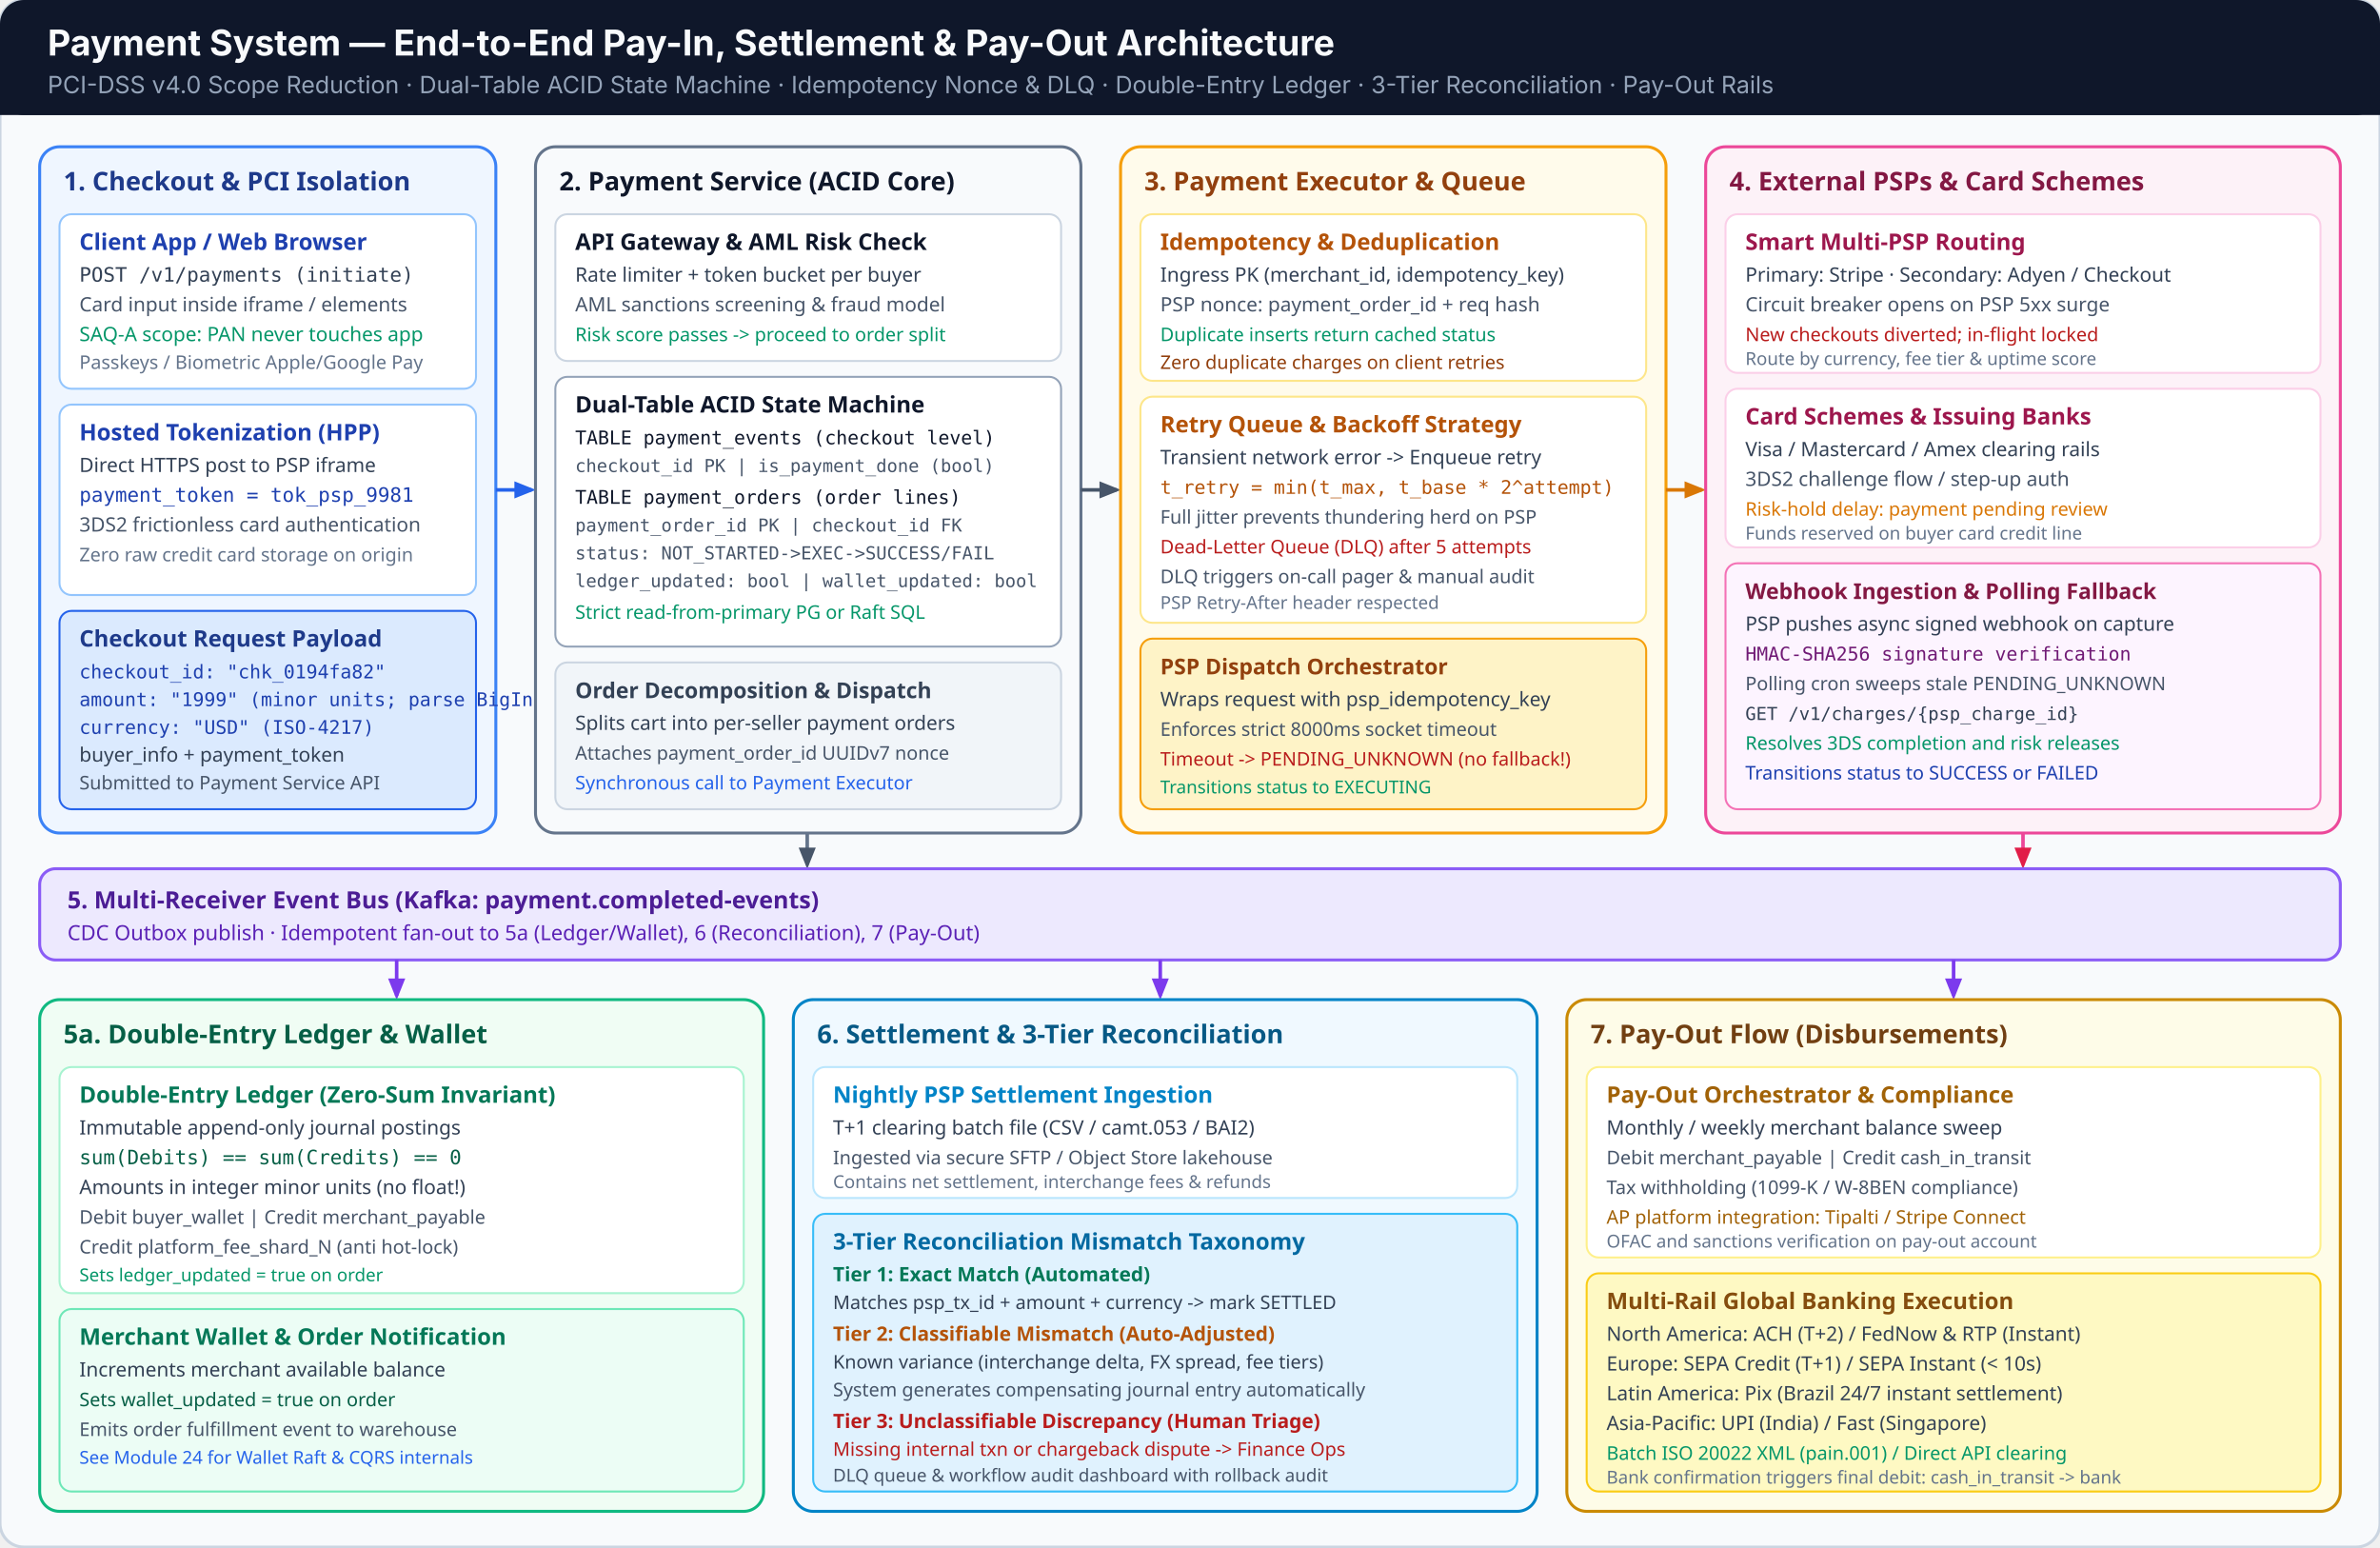
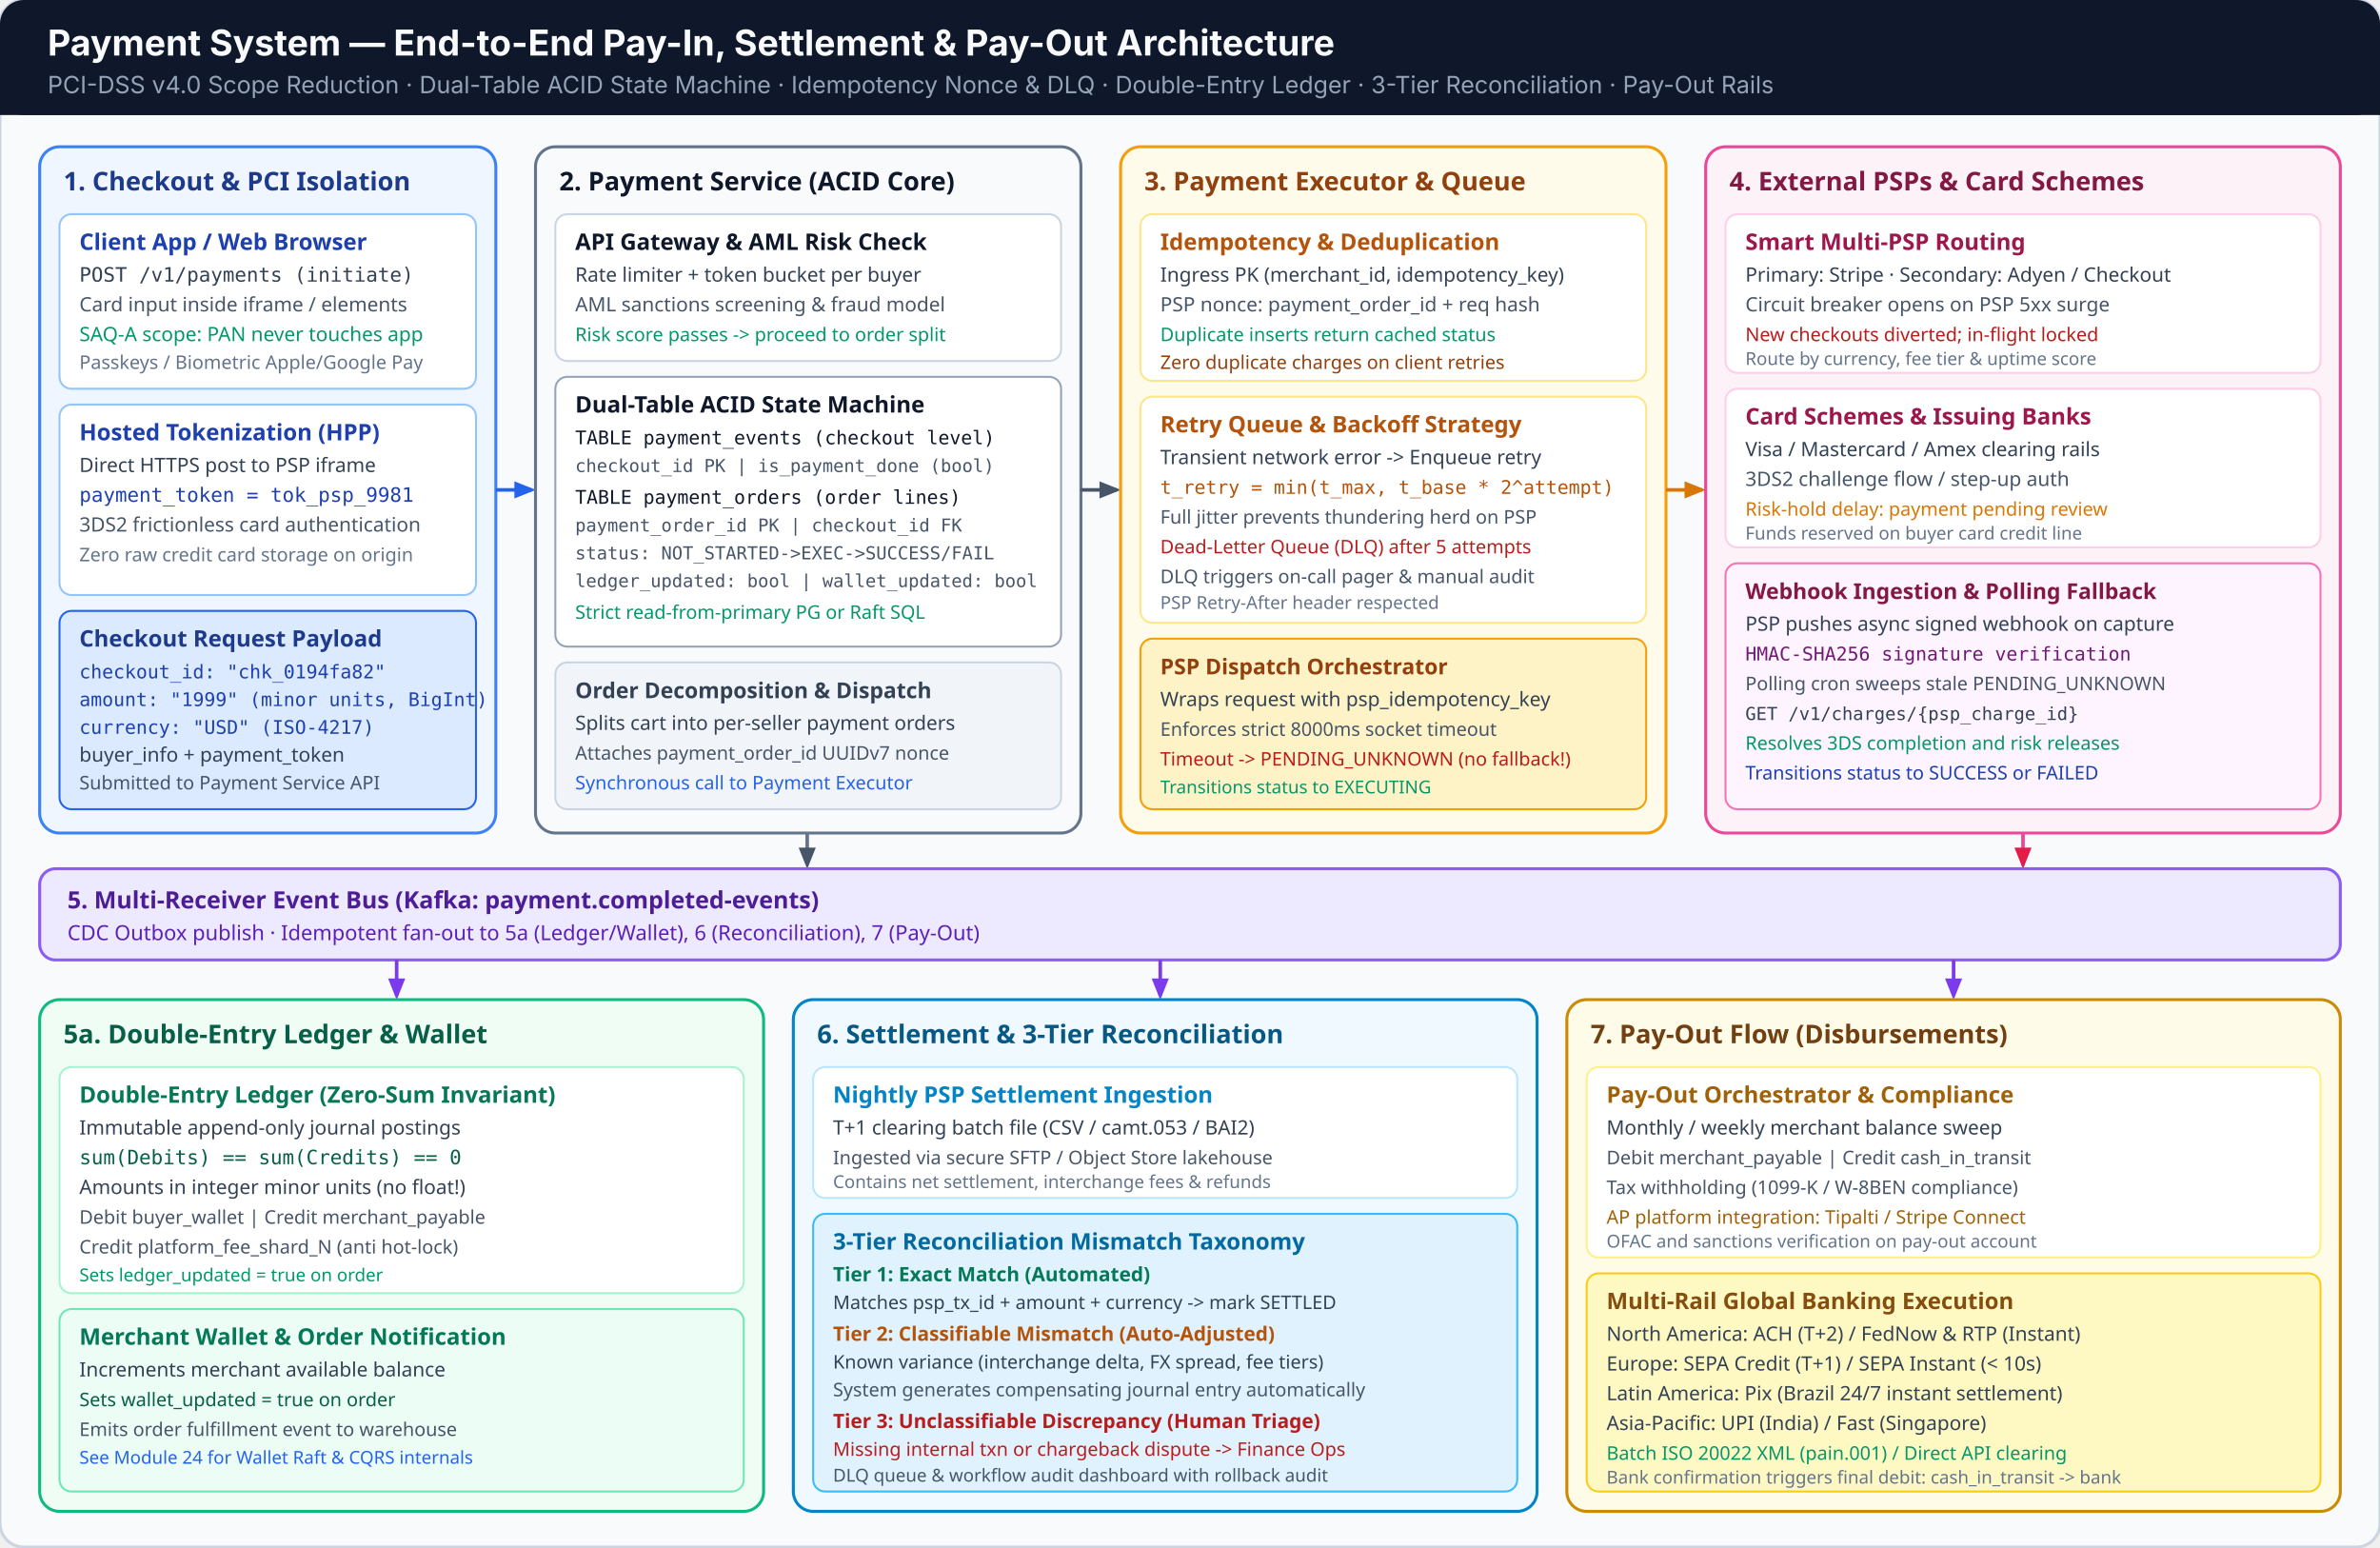
<svg xmlns="http://www.w3.org/2000/svg" viewBox="0 0 1200 780" width="1200" height="780" role="img" aria-labelledby="title desc">
  <defs>
    <marker id="arr" viewBox="0 0 10 10" refX="8" refY="5" markerWidth="6" markerHeight="6" orient="auto-start-reverse">
      <path d="M 0 1 L 10 5 L 0 9 z" fill="#475569" />
    </marker>
    <marker id="arr-blue" viewBox="0 0 10 10" refX="8" refY="5" markerWidth="6" markerHeight="6" orient="auto-start-reverse">
      <path d="M 0 1 L 10 5 L 0 9 z" fill="#2563eb" />
    </marker>
    <marker id="arr-green" viewBox="0 0 10 10" refX="8" refY="5" markerWidth="6" markerHeight="6" orient="auto-start-reverse">
      <path d="M 0 1 L 10 5 L 0 9 z" fill="#059669" />
    </marker>
    <marker id="arr-amber" viewBox="0 0 10 10" refX="8" refY="5" markerWidth="6" markerHeight="6" orient="auto-start-reverse">
      <path d="M 0 1 L 10 5 L 0 9 z" fill="#d97706" />
    </marker>
    <marker id="arr-purple" viewBox="0 0 10 10" refX="8" refY="5" markerWidth="6" markerHeight="6" orient="auto-start-reverse">
      <path d="M 0 1 L 10 5 L 0 9 z" fill="#7c3aed" />
    </marker>
    <marker id="arr-rose" viewBox="0 0 10 10" refX="8" refY="5" markerWidth="6" markerHeight="6" orient="auto-start-reverse">
      <path d="M 0 1 L 10 5 L 0 9 z" fill="#e11d48" />
    </marker>
    <marker id="arr-cyan" viewBox="0 0 10 10" refX="8" refY="5" markerWidth="6" markerHeight="6" orient="auto-start-reverse">
      <path d="M 0 1 L 10 5 L 0 9 z" fill="#0284c7" />
    </marker>
  </defs>
  <rect x="0" y="0" width="1200" height="780" rx="12" fill="#f8fafc" stroke="#cbd5e1" stroke-width="1.5" />
  <rect x="0" y="0" width="1200" height="58" rx="12" fill="#0f172a" />
  <rect x="0" y="42" width="1200" height="16" fill="#0f172a" />
  <text x="24" y="28" font-family="ui-sans-serif, system-ui, -apple-system, sans-serif" font-size="18" font-weight="700" fill="#f8fafc">Payment System — End-to-End Pay-In, Settlement &amp; Pay-Out Architecture</text>
  <text x="24" y="47" font-family="ui-sans-serif, system-ui, -apple-system, sans-serif" font-size="12" fill="#94a3b8">PCI-DSS v4.0 Scope Reduction · Dual-Table ACID State Machine · Idempotency Nonce &amp; DLQ · Double-Entry Ledger · 3-Tier Reconciliation · Pay-Out Rails</text>
  <rect x="20" y="74" width="230" height="346" rx="10" fill="#eff6ff" stroke="#3b82f6" stroke-width="1.5" />
  <text x="32" y="96" font-family="ui-sans-serif, system-ui, sans-serif" font-size="13" font-weight="700" fill="#1e3a8a">1. Checkout &amp; PCI Isolation</text>
  <rect x="30" y="108" width="210" height="88" rx="6" fill="#ffffff" stroke="#93c5fd" stroke-width="1" />
  <text x="40" y="126" font-family="ui-sans-serif, system-ui, sans-serif" font-size="11.5" font-weight="700" fill="#1e40af">Client App / Web Browser</text>
  <text x="40" y="142" font-family="ui-monospace, SFMono-Regular, monospace" font-size="10" fill="#334155">POST /v1/payments (initiate)</text>
  <text x="40" y="157" font-family="ui-sans-serif, system-ui, sans-serif" font-size="10" fill="#475569">Card input inside iframe / elements</text>
  <text x="40" y="172" font-family="ui-sans-serif, system-ui, sans-serif" font-size="10" fill="#059669">SAQ-A scope: PAN never touches app</text>
  <text x="40" y="186" font-family="ui-sans-serif, system-ui, sans-serif" font-size="9.5" fill="#64748b">Passkeys / Biometric Apple/Google Pay</text>
  <rect x="30" y="204" width="210" height="96" rx="6" fill="#ffffff" stroke="#93c5fd" stroke-width="1" />
  <text x="40" y="222" font-family="ui-sans-serif, system-ui, sans-serif" font-size="11.5" font-weight="700" fill="#1e40af">Hosted Tokenization (HPP)</text>
  <text x="40" y="238" font-family="ui-sans-serif, system-ui, sans-serif" font-size="10" fill="#334155">Direct HTTPS post to PSP iframe</text>
  <text x="40" y="253" font-family="ui-monospace, SFMono-Regular, monospace" font-size="10" fill="#1e40af">payment_token = tok_psp_9981</text>
  <text x="40" y="268" font-family="ui-sans-serif, system-ui, sans-serif" font-size="10" fill="#475569">3DS2 frictionless card authentication</text>
  <text x="40" y="283" font-family="ui-sans-serif, system-ui, sans-serif" font-size="9.5" fill="#64748b">Zero raw credit card storage on origin</text>
  <rect x="30" y="308" width="210" height="100" rx="6" fill="#dbeafe" stroke="#2563eb" stroke-width="1" />
  <text x="40" y="326" font-family="ui-sans-serif, system-ui, sans-serif" font-size="11.5" font-weight="700" fill="#1e3a8a">Checkout Request Payload</text>
  <text x="40" y="342" font-family="ui-monospace, SFMono-Regular, monospace" font-size="9.5" fill="#1e40af">checkout_id: "chk_0194fa82"</text>
-   <text x="40" y="356" font-family="ui-monospace, SFMono-Regular, monospace" font-size="9.5" fill="#1e40af">amount: "1999" (minor units; parse BigInt)</text>
+   <text x="40" y="356" font-family="ui-monospace, SFMono-Regular, monospace" font-size="9.5" fill="#1e40af">amount: "1999" (minor units, BigInt)</text>
  <text x="40" y="370" font-family="ui-monospace, SFMono-Regular, monospace" font-size="9.5" fill="#1e40af">currency: "USD" (ISO-4217)</text>
  <text x="40" y="384" font-family="ui-sans-serif, system-ui, sans-serif" font-size="10" fill="#334155">buyer_info + payment_token</text>
  <text x="40" y="398" font-family="ui-sans-serif, system-ui, sans-serif" font-size="9.5" fill="#475569">Submitted to Payment Service API</text>
  <line x1="250" y1="247" x2="268" y2="247" stroke="#2563eb" stroke-width="1.8" marker-end="url(#arr-blue)" />
  <rect x="270" y="74" width="275" height="346" rx="10" fill="#f8fafc" stroke="#64748b" stroke-width="1.5" />
  <text x="282" y="96" font-family="ui-sans-serif, system-ui, sans-serif" font-size="13" font-weight="700" fill="#0f172a">2. Payment Service (ACID Core)</text>
  <rect x="280" y="108" width="255" height="74" rx="6" fill="#ffffff" stroke="#cbd5e1" stroke-width="1" />
  <text x="290" y="126" font-family="ui-sans-serif, system-ui, sans-serif" font-size="11.5" font-weight="700" fill="#0f172a">API Gateway &amp; AML Risk Check</text>
  <text x="290" y="142" font-family="ui-sans-serif, system-ui, sans-serif" font-size="10" fill="#334155">Rate limiter + token bucket per buyer</text>
  <text x="290" y="157" font-family="ui-sans-serif, system-ui, sans-serif" font-size="10" fill="#475569">AML sanctions screening &amp; fraud model</text>
  <text x="290" y="172" font-family="ui-sans-serif, system-ui, sans-serif" font-size="9.5" fill="#059669">Risk score passes -&gt; proceed to order split</text>
  <rect x="280" y="190" width="255" height="136" rx="6" fill="#ffffff" stroke="#94a3b8" stroke-width="1" />
  <text x="290" y="208" font-family="ui-sans-serif, system-ui, sans-serif" font-size="11.5" font-weight="700" fill="#0f172a">Dual-Table ACID State Machine</text>
  <text x="290" y="224" font-family="ui-monospace, SFMono-Regular, monospace" font-size="9.5" fill="#0f172a">TABLE payment_events (checkout level)</text>
  <text x="290" y="238" font-family="ui-monospace, SFMono-Regular, monospace" font-size="9" fill="#475569">  checkout_id PK | is_payment_done (bool)</text>
  <text x="290" y="254" font-family="ui-monospace, SFMono-Regular, monospace" font-size="9.5" fill="#0f172a">TABLE payment_orders (order lines)</text>
  <text x="290" y="268" font-family="ui-monospace, SFMono-Regular, monospace" font-size="9" fill="#475569">  payment_order_id PK | checkout_id FK</text>
  <text x="290" y="282" font-family="ui-monospace, SFMono-Regular, monospace" font-size="9" fill="#475569">  status: NOT_STARTED-&gt;EXEC-&gt;SUCCESS/FAIL</text>
  <text x="290" y="296" font-family="ui-monospace, SFMono-Regular, monospace" font-size="9" fill="#475569">  ledger_updated: bool | wallet_updated: bool</text>
  <text x="290" y="312" font-family="ui-sans-serif, system-ui, sans-serif" font-size="9.5" fill="#059669">Strict read-from-primary PG or Raft SQL</text>
  <rect x="280" y="334" width="255" height="74" rx="6" fill="#f1f5f9" stroke="#cbd5e1" stroke-width="1" />
  <text x="290" y="352" font-family="ui-sans-serif, system-ui, sans-serif" font-size="11" font-weight="700" fill="#334155">Order Decomposition &amp; Dispatch</text>
  <text x="290" y="368" font-family="ui-sans-serif, system-ui, sans-serif" font-size="10" fill="#334155">Splits cart into per-seller payment orders</text>
  <text x="290" y="383" font-family="ui-sans-serif, system-ui, sans-serif" font-size="9.5" fill="#475569">Attaches payment_order_id UUIDv7 nonce</text>
  <text x="290" y="398" font-family="ui-sans-serif, system-ui, sans-serif" font-size="9.5" fill="#2563eb">Synchronous call to Payment Executor</text>
  <line x1="545" y1="247" x2="563" y2="247" stroke="#475569" stroke-width="1.8" marker-end="url(#arr)" />
  <rect x="565" y="74" width="275" height="346" rx="10" fill="#fffbeb" stroke="#f59e0b" stroke-width="1.5" />
  <text x="577" y="96" font-family="ui-sans-serif, system-ui, sans-serif" font-size="13" font-weight="700" fill="#92400e">3. Payment Executor &amp; Queue</text>
  <rect x="575" y="108" width="255" height="84" rx="6" fill="#ffffff" stroke="#fde68a" stroke-width="1" />
  <text x="585" y="126" font-family="ui-sans-serif, system-ui, sans-serif" font-size="11.5" font-weight="700" fill="#b45309">Idempotency &amp; Deduplication</text>
  <text x="585" y="142" font-family="ui-sans-serif, system-ui, sans-serif" font-size="10" fill="#334155">Ingress PK (merchant_id, idempotency_key)</text>
  <text x="585" y="157" font-family="ui-sans-serif, system-ui, sans-serif" font-size="10" fill="#475569">PSP nonce: payment_order_id + req hash</text>
  <text x="585" y="172" font-family="ui-sans-serif, system-ui, sans-serif" font-size="9.5" fill="#059669">Duplicate inserts return cached status</text>
  <text x="585" y="186" font-family="ui-sans-serif, system-ui, sans-serif" font-size="9.5" fill="#92400e">Zero duplicate charges on client retries</text>
  <rect x="575" y="200" width="255" height="114" rx="6" fill="#ffffff" stroke="#fde68a" stroke-width="1" />
  <text x="585" y="218" font-family="ui-sans-serif, system-ui, sans-serif" font-size="11.5" font-weight="700" fill="#b45309">Retry Queue &amp; Backoff Strategy</text>
  <text x="585" y="234" font-family="ui-sans-serif, system-ui, sans-serif" font-size="10" fill="#334155">Transient network error -&gt; Enqueue retry</text>
  <text x="585" y="249" font-family="ui-monospace, SFMono-Regular, monospace" font-size="9.5" fill="#b45309">t_retry = min(t_max, t_base * 2^attempt)</text>
  <text x="585" y="264" font-family="ui-sans-serif, system-ui, sans-serif" font-size="9.5" fill="#475569">Full jitter prevents thundering herd on PSP</text>
  <text x="585" y="279" font-family="ui-sans-serif, system-ui, sans-serif" font-size="9.5" fill="#b91c1c">Dead-Letter Queue (DLQ) after 5 attempts</text>
  <text x="585" y="294" font-family="ui-sans-serif, system-ui, sans-serif" font-size="9.5" fill="#475569">DLQ triggers on-call pager &amp; manual audit</text>
  <text x="585" y="307" font-family="ui-sans-serif, system-ui, sans-serif" font-size="9" fill="#64748b">PSP Retry-After header respected</text>
  <rect x="575" y="322" width="255" height="86" rx="6" fill="#fef3c7" stroke="#f59e0b" stroke-width="1" />
  <text x="585" y="340" font-family="ui-sans-serif, system-ui, sans-serif" font-size="11" font-weight="700" fill="#92400e">PSP Dispatch Orchestrator</text>
  <text x="585" y="356" font-family="ui-sans-serif, system-ui, sans-serif" font-size="10" fill="#334155">Wraps request with psp_idempotency_key</text>
  <text x="585" y="371" font-family="ui-sans-serif, system-ui, sans-serif" font-size="9.5" fill="#475569">Enforces strict 8000ms socket timeout</text>
  <text x="585" y="386" font-family="ui-sans-serif, system-ui, sans-serif" font-size="9.5" fill="#b91c1c">Timeout -&gt; PENDING_UNKNOWN (no fallback!)</text>
  <text x="585" y="400" font-family="ui-sans-serif, system-ui, sans-serif" font-size="9" fill="#059669">Transitions status to EXECUTING</text>
  <line x1="840" y1="247" x2="858" y2="247" stroke="#d97706" stroke-width="1.8" marker-end="url(#arr-amber)" />
  <rect x="860" y="74" width="320" height="346" rx="10" fill="#fdf2f8" stroke="#ec4899" stroke-width="1.5" />
  <text x="872" y="96" font-family="ui-sans-serif, system-ui, sans-serif" font-size="13" font-weight="700" fill="#831843">4. External PSPs &amp; Card Schemes</text>
  <rect x="870" y="108" width="300" height="80" rx="6" fill="#ffffff" stroke="#fbcfe8" stroke-width="1" />
  <text x="880" y="126" font-family="ui-sans-serif, system-ui, sans-serif" font-size="11.5" font-weight="700" fill="#9d174d">Smart Multi-PSP Routing</text>
  <text x="880" y="142" font-family="ui-sans-serif, system-ui, sans-serif" font-size="10" fill="#334155">Primary: Stripe · Secondary: Adyen / Checkout</text>
  <text x="880" y="157" font-family="ui-sans-serif, system-ui, sans-serif" font-size="10" fill="#475569">Circuit breaker opens on PSP 5xx surge</text>
  <text x="880" y="172" font-family="ui-sans-serif, system-ui, sans-serif" font-size="9.5" fill="#b91c1c">New checkouts diverted; in-flight locked</text>
  <text x="880" y="184" font-family="ui-sans-serif, system-ui, sans-serif" font-size="9" fill="#64748b">Route by currency, fee tier &amp; uptime score</text>
  <rect x="870" y="196" width="300" height="80" rx="6" fill="#ffffff" stroke="#fbcfe8" stroke-width="1" />
  <text x="880" y="214" font-family="ui-sans-serif, system-ui, sans-serif" font-size="11.5" font-weight="700" fill="#9d174d">Card Schemes &amp; Issuing Banks</text>
  <text x="880" y="230" font-family="ui-sans-serif, system-ui, sans-serif" font-size="10" fill="#334155">Visa / Mastercard / Amex clearing rails</text>
  <text x="880" y="245" font-family="ui-sans-serif, system-ui, sans-serif" font-size="10" fill="#475569">3DS2 challenge flow / step-up auth</text>
  <text x="880" y="260" font-family="ui-sans-serif, system-ui, sans-serif" font-size="9.5" fill="#d97706">Risk-hold delay: payment pending review</text>
  <text x="880" y="272" font-family="ui-sans-serif, system-ui, sans-serif" font-size="9" fill="#64748b">Funds reserved on buyer card credit line</text>
  <rect x="870" y="284" width="300" height="124" rx="6" fill="#fdf4ff" stroke="#f472b6" stroke-width="1" />
  <text x="880" y="302" font-family="ui-sans-serif, system-ui, sans-serif" font-size="11" font-weight="700" fill="#831843">Webhook Ingestion &amp; Polling Fallback</text>
  <text x="880" y="318" font-family="ui-sans-serif, system-ui, sans-serif" font-size="10" fill="#334155">PSP pushes async signed webhook on capture</text>
  <text x="880" y="333" font-family="ui-monospace, SFMono-Regular, monospace" font-size="9.5" fill="#701a75">HMAC-SHA256 signature verification</text>
  <text x="880" y="348" font-family="ui-sans-serif, system-ui, sans-serif" font-size="9.5" fill="#475569">Polling cron sweeps stale PENDING_UNKNOWN</text>
  <text x="880" y="363" font-family="ui-monospace, SFMono-Regular, monospace" font-size="9" fill="#334155">GET /v1/charges/{psp_charge_id}</text>
  <text x="880" y="378" font-family="ui-sans-serif, system-ui, sans-serif" font-size="9.5" fill="#059669">Resolves 3DS completion and risk releases</text>
  <text x="880" y="393" font-family="ui-sans-serif, system-ui, sans-serif" font-size="9.5" fill="#1e40af">Transitions status to SUCCESS or FAILED</text>
  <path d="M 407 420 L 407 436" fill="none" stroke="#64748b" stroke-width="1.8" marker-end="url(#arr)" />
  <path d="M 1020 420 L 1020 436" fill="none" stroke="#ec4899" stroke-width="1.8" marker-end="url(#arr-rose)" />
  <rect x="20" y="438" width="1160" height="46" rx="8" fill="#ede9fe" stroke="#8b5cf6" stroke-width="1.5" />
  <text x="34" y="458" font-family="ui-sans-serif, system-ui, sans-serif" font-size="12" font-weight="700" fill="#4c1d95">5. Multi-Receiver Event Bus (Kafka: payment.completed-events)</text>
  <text x="34" y="474" font-family="ui-sans-serif, system-ui, sans-serif" font-size="10.5" fill="#5b21b6">CDC Outbox publish · Idempotent fan-out to 5a (Ledger/Wallet), 6 (Reconciliation), 7 (Pay-Out)</text>
  <line x1="200" y1="484" x2="200" y2="502" stroke="#7c3aed" stroke-width="1.8" marker-end="url(#arr-purple)" />
  <line x1="585" y1="484" x2="585" y2="502" stroke="#7c3aed" stroke-width="1.8" marker-end="url(#arr-purple)" />
  <line x1="985" y1="484" x2="985" y2="502" stroke="#7c3aed" stroke-width="1.8" marker-end="url(#arr-purple)" />
  <rect x="20" y="504" width="365" height="258" rx="10" fill="#f0fdf4" stroke="#10b981" stroke-width="1.5" />
  <text x="32" y="526" font-family="ui-sans-serif, system-ui, sans-serif" font-size="13" font-weight="700" fill="#065f46">5a. Double-Entry Ledger &amp; Wallet</text>
  <rect x="30" y="538" width="345" height="114" rx="6" fill="#ffffff" stroke="#a7f3d0" stroke-width="1" />
  <text x="40" y="556" font-family="ui-sans-serif, system-ui, sans-serif" font-size="11.5" font-weight="700" fill="#047857">Double-Entry Ledger (Zero-Sum Invariant)</text>
  <text x="40" y="572" font-family="ui-sans-serif, system-ui, sans-serif" font-size="10" fill="#334155">Immutable append-only journal postings</text>
  <text x="40" y="587" font-family="ui-monospace, SFMono-Regular, monospace" font-size="10" fill="#065f46">sum(Debits) == sum(Credits) == 0</text>
  <text x="40" y="602" font-family="ui-sans-serif, system-ui, sans-serif" font-size="10" fill="#334155">Amounts in integer minor units (no float!)</text>
  <text x="40" y="617" font-family="ui-sans-serif, system-ui, sans-serif" font-size="9.5" fill="#475569">Debit buyer_wallet | Credit merchant_payable</text>
  <text x="40" y="632" font-family="ui-sans-serif, system-ui, sans-serif" font-size="9.5" fill="#475569">Credit platform_fee_shard_N (anti hot-lock)</text>
  <text x="40" y="646" font-family="ui-sans-serif, system-ui, sans-serif" font-size="9" fill="#059669">Sets ledger_updated = true on order</text>
  <rect x="30" y="660" width="345" height="92" rx="6" fill="#ecfdf5" stroke="#6ee7b7" stroke-width="1" />
  <text x="40" y="678" font-family="ui-sans-serif, system-ui, sans-serif" font-size="11.5" font-weight="700" fill="#047857">Merchant Wallet &amp; Order Notification</text>
  <text x="40" y="694" font-family="ui-sans-serif, system-ui, sans-serif" font-size="10" fill="#334155">Increments merchant available balance</text>
  <text x="40" y="709" font-family="ui-sans-serif, system-ui, sans-serif" font-size="9.5" fill="#065f46">Sets wallet_updated = true on order</text>
  <text x="40" y="724" font-family="ui-sans-serif, system-ui, sans-serif" font-size="9.5" fill="#475569">Emits order fulfillment event to warehouse</text>
  <text x="40" y="738" font-family="ui-sans-serif, system-ui, sans-serif" font-size="9" fill="#2563eb">See Module 24 for Wallet Raft &amp; CQRS internals</text>
  <rect x="400" y="504" width="375" height="258" rx="10" fill="#f0f9ff" stroke="#0284c7" stroke-width="1.5" />
  <text x="412" y="526" font-family="ui-sans-serif, system-ui, sans-serif" font-size="13" font-weight="700" fill="#075985">6. Settlement &amp; 3-Tier Reconciliation</text>
  <rect x="410" y="538" width="355" height="66" rx="6" fill="#ffffff" stroke="#bae6fd" stroke-width="1" />
  <text x="420" y="556" font-family="ui-sans-serif, system-ui, sans-serif" font-size="11.5" font-weight="700" fill="#0284c7">Nightly PSP Settlement Ingestion</text>
  <text x="420" y="572" font-family="ui-sans-serif, system-ui, sans-serif" font-size="10" fill="#334155">T+1 clearing batch file (CSV / camt.053 / BAI2)</text>
  <text x="420" y="587" font-family="ui-sans-serif, system-ui, sans-serif" font-size="9.5" fill="#475569">Ingested via secure SFTP / Object Store lakehouse</text>
  <text x="420" y="599" font-family="ui-sans-serif, system-ui, sans-serif" font-size="9" fill="#64748b">Contains net settlement, interchange fees &amp; refunds</text>
  <rect x="410" y="612" width="355" height="140" rx="6" fill="#e0f2fe" stroke="#38bdf8" stroke-width="1" />
  <text x="420" y="630" font-family="ui-sans-serif, system-ui, sans-serif" font-size="11.5" font-weight="700" fill="#0369a1">3-Tier Reconciliation Mismatch Taxonomy</text>
  <text x="420" y="646" font-family="ui-sans-serif, system-ui, sans-serif" font-size="10" font-weight="700" fill="#047857">Tier 1: Exact Match (Automated)</text>
  <text x="420" y="660" font-family="ui-sans-serif, system-ui, sans-serif" font-size="9.5" fill="#334155">Matches psp_tx_id + amount + currency -&gt; mark SETTLED</text>
  <text x="420" y="676" font-family="ui-sans-serif, system-ui, sans-serif" font-size="10" font-weight="700" fill="#b45309">Tier 2: Classifiable Mismatch (Auto-Adjusted)</text>
  <text x="420" y="690" font-family="ui-sans-serif, system-ui, sans-serif" font-size="9.5" fill="#334155">Known variance (interchange delta, FX spread, fee tiers)</text>
  <text x="420" y="704" font-family="ui-sans-serif, system-ui, sans-serif" font-size="9.5" fill="#475569">System generates compensating journal entry automatically</text>
  <text x="420" y="720" font-family="ui-sans-serif, system-ui, sans-serif" font-size="10" font-weight="700" fill="#b91c1c">Tier 3: Unclassifiable Discrepancy (Human Triage)</text>
  <text x="420" y="734" font-family="ui-sans-serif, system-ui, sans-serif" font-size="9.5" fill="#b91c1c">Missing internal txn or chargeback dispute -&gt; Finance Ops</text>
  <text x="420" y="747" font-family="ui-sans-serif, system-ui, sans-serif" font-size="9" fill="#475569">DLQ queue &amp; workflow audit dashboard with rollback audit</text>
  <rect x="790" y="504" width="390" height="258" rx="10" fill="#fefce8" stroke="#ca8a04" stroke-width="1.5" />
  <text x="802" y="526" font-family="ui-sans-serif, system-ui, sans-serif" font-size="13" font-weight="700" fill="#713f12">7. Pay-Out Flow (Disbursements)</text>
  <rect x="800" y="538" width="370" height="96" rx="6" fill="#ffffff" stroke="#fef08a" stroke-width="1" />
  <text x="810" y="556" font-family="ui-sans-serif, system-ui, sans-serif" font-size="11.5" font-weight="700" fill="#a16207">Pay-Out Orchestrator &amp; Compliance</text>
  <text x="810" y="572" font-family="ui-sans-serif, system-ui, sans-serif" font-size="10" fill="#334155">Monthly / weekly merchant balance sweep</text>
  <text x="810" y="587" font-family="ui-sans-serif, system-ui, sans-serif" font-size="9.5" fill="#475569">Debit merchant_payable | Credit cash_in_transit</text>
  <text x="810" y="602" font-family="ui-sans-serif, system-ui, sans-serif" font-size="9.5" fill="#475569">Tax withholding (1099-K / W-8BEN compliance)</text>
  <text x="810" y="617" font-family="ui-sans-serif, system-ui, sans-serif" font-size="9.5" fill="#a16207">AP platform integration: Tipalti / Stripe Connect</text>
  <text x="810" y="629" font-family="ui-sans-serif, system-ui, sans-serif" font-size="9" fill="#64748b">OFAC and sanctions verification on pay-out account</text>
  <rect x="800" y="642" width="370" height="110" rx="6" fill="#fef9c3" stroke="#facc15" stroke-width="1" />
  <text x="810" y="660" font-family="ui-sans-serif, system-ui, sans-serif" font-size="11.5" font-weight="700" fill="#854d0e">Multi-Rail Global Banking Execution</text>
  <text x="810" y="676" font-family="ui-sans-serif, system-ui, sans-serif" font-size="10" fill="#334155">North America: ACH (T+2) / FedNow &amp; RTP (Instant)</text>
  <text x="810" y="691" font-family="ui-sans-serif, system-ui, sans-serif" font-size="10" fill="#334155">Europe: SEPA Credit (T+1) / SEPA Instant (&lt; 10s)</text>
  <text x="810" y="706" font-family="ui-sans-serif, system-ui, sans-serif" font-size="10" fill="#334155">Latin America: Pix (Brazil 24/7 instant settlement)</text>
  <text x="810" y="721" font-family="ui-sans-serif, system-ui, sans-serif" font-size="10" fill="#334155">Asia-Pacific: UPI (India) / Fast (Singapore)</text>
  <text x="810" y="736" font-family="ui-sans-serif, system-ui, sans-serif" font-size="9.5" fill="#059669">Batch ISO 20022 XML (pain.001) / Direct API clearing</text>
  <text x="810" y="748" font-family="ui-sans-serif, system-ui, sans-serif" font-size="9" fill="#64748b">Bank confirmation triggers final debit: cash_in_transit -&gt; bank</text>
</svg>
